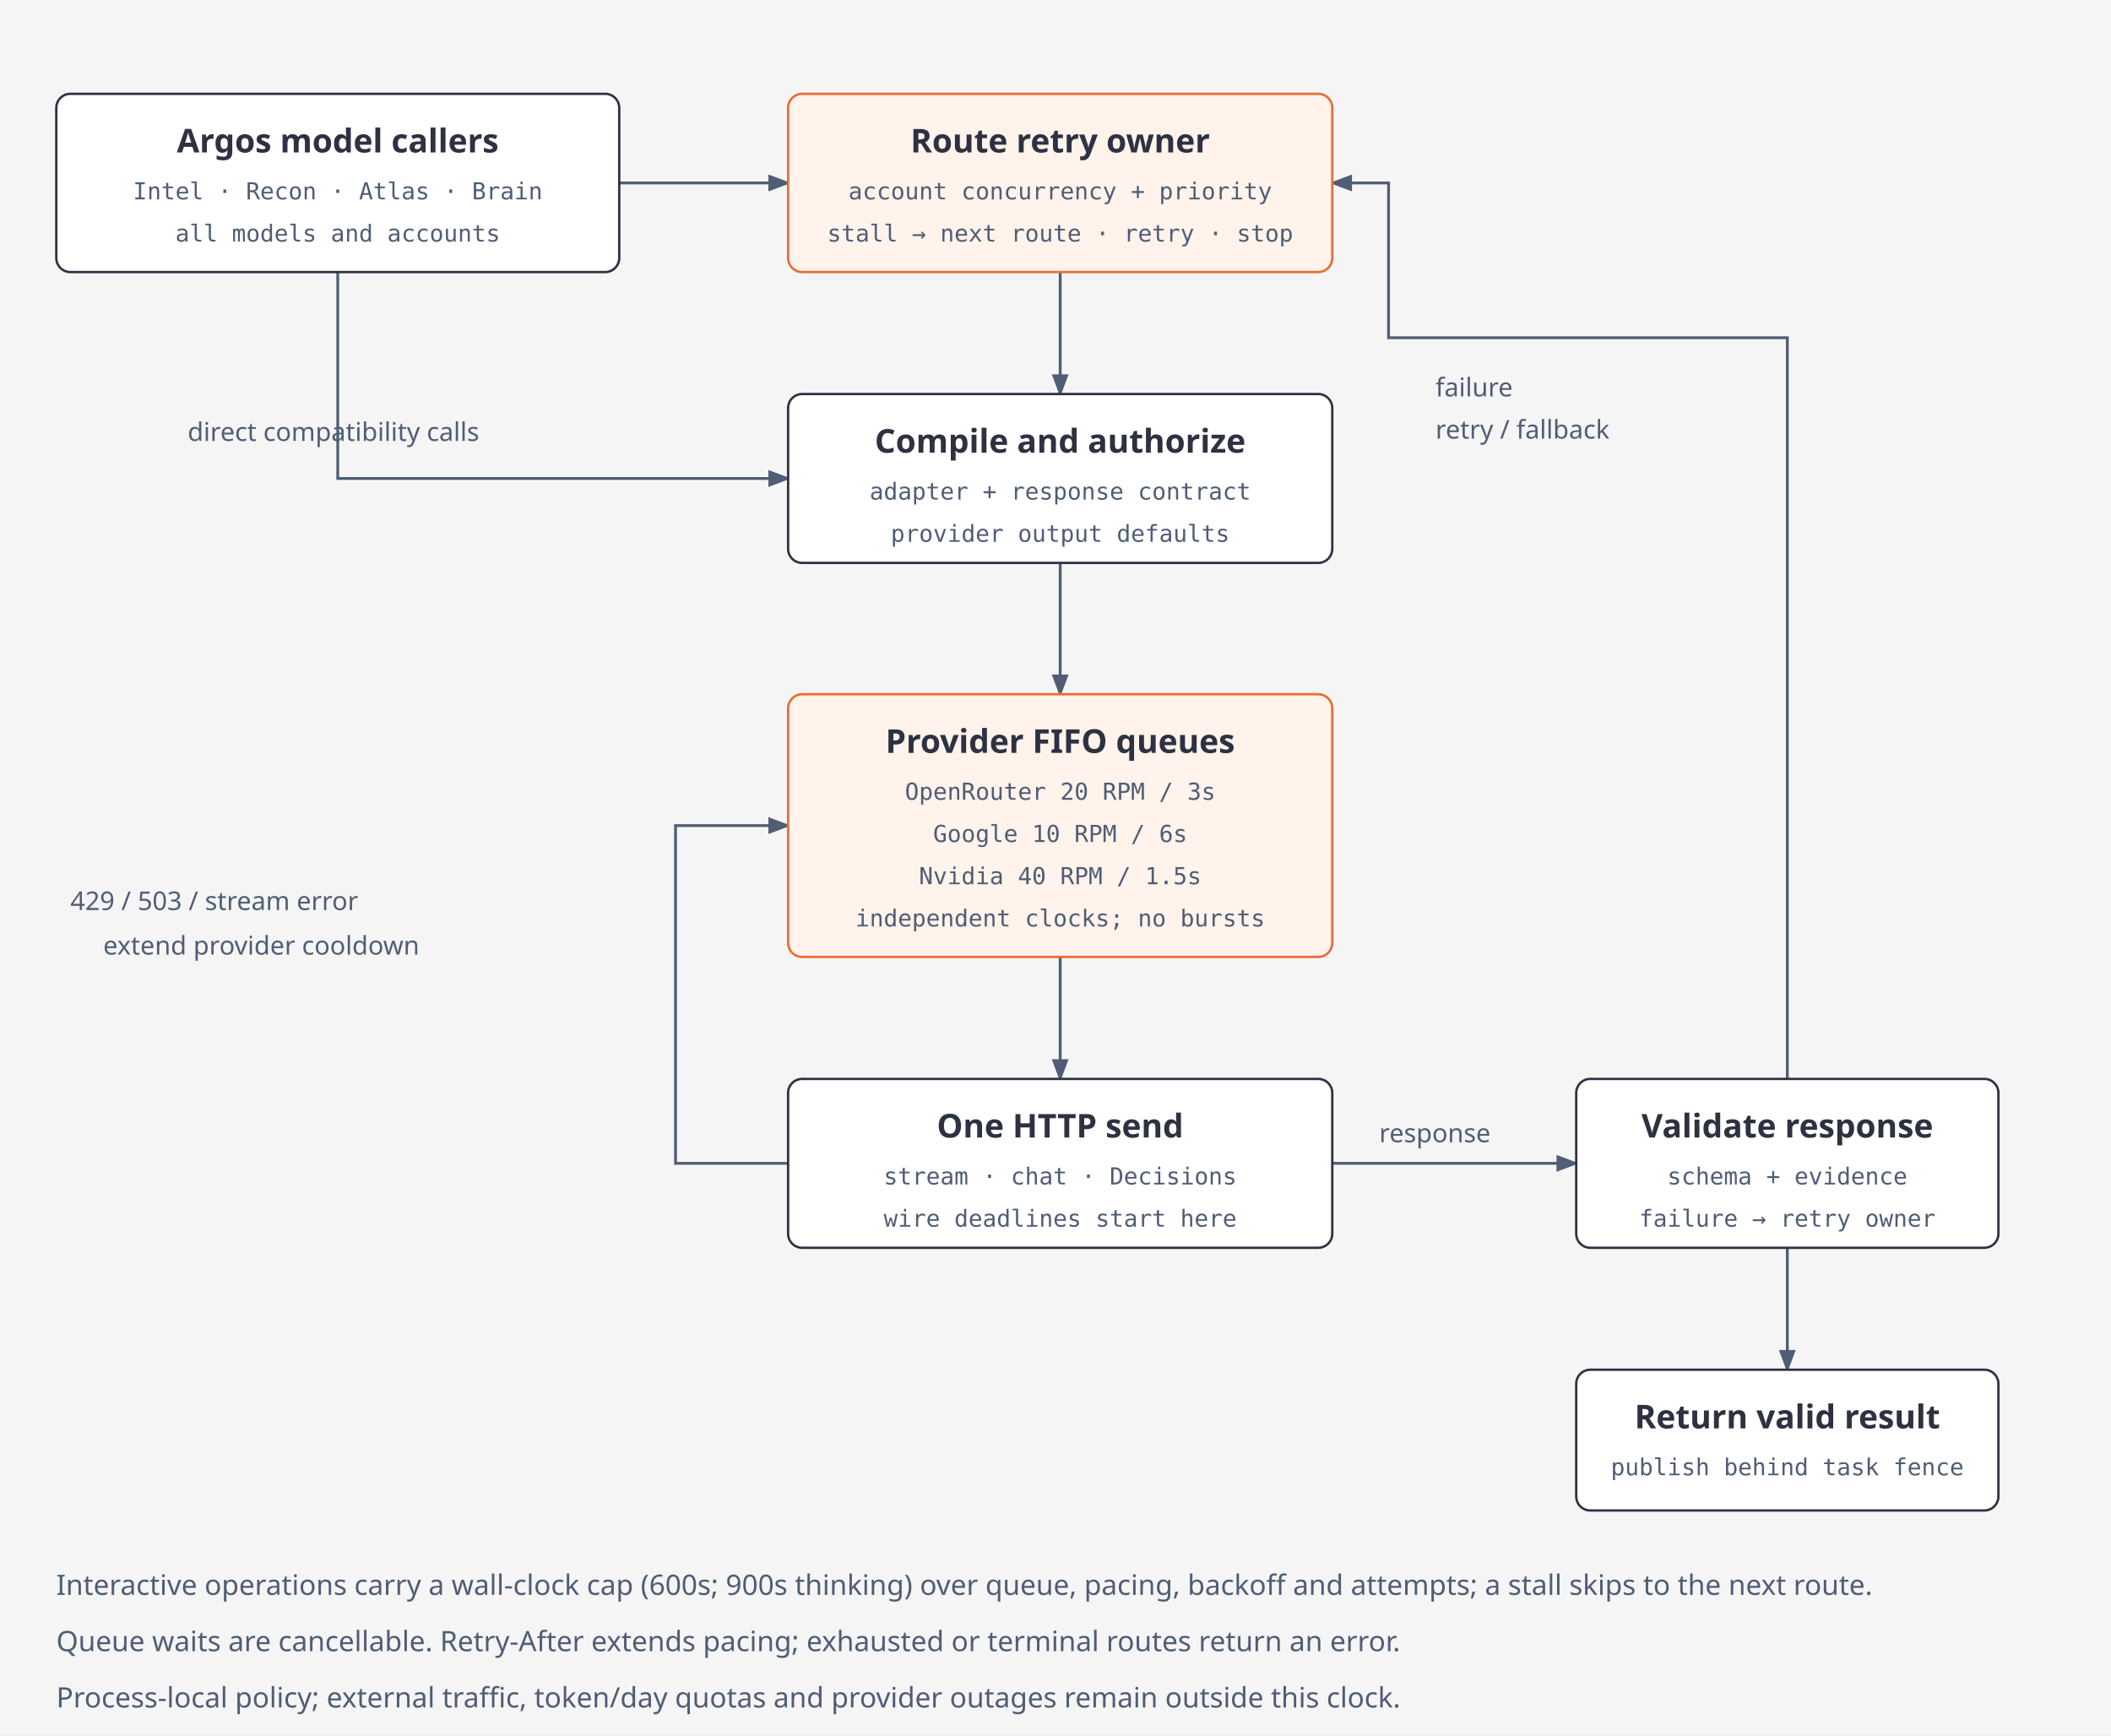
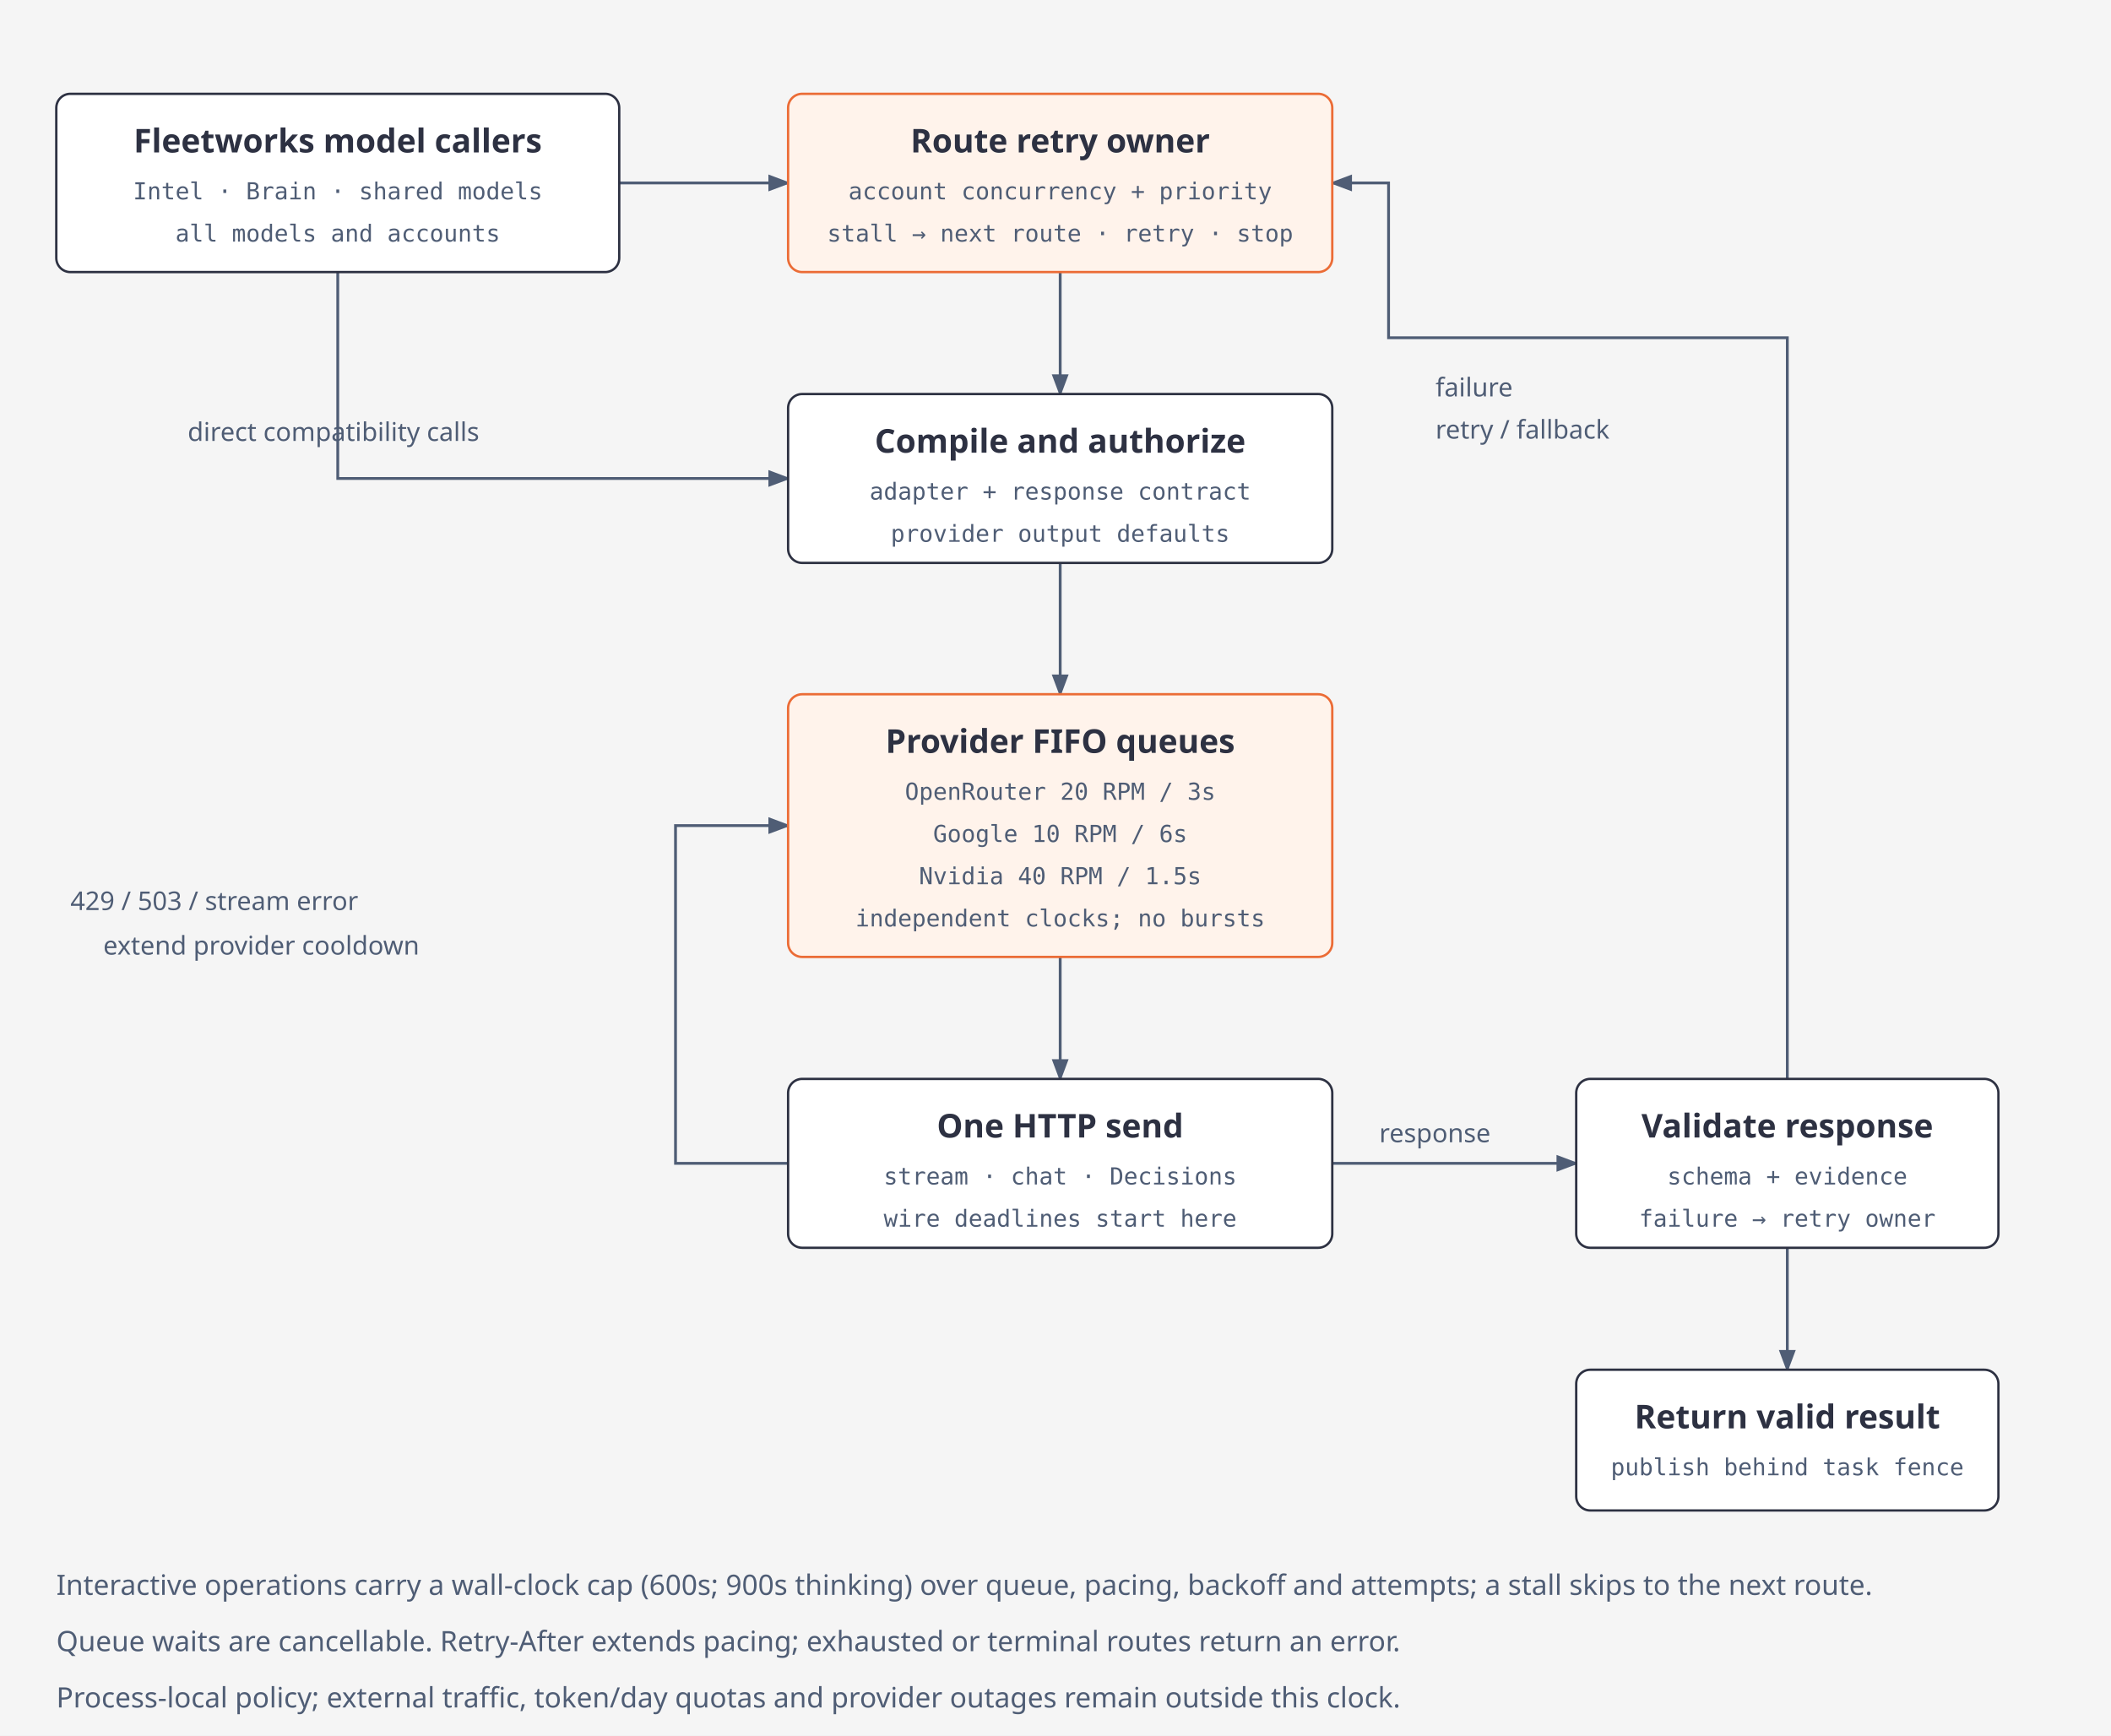
<svg xmlns="http://www.w3.org/2000/svg" role="img" aria-labelledby="model-request-scheduling-title model-request-scheduling-desc" viewBox="0 0 900 740">
  <defs>
    <marker id="arrow" markerWidth="8" markerHeight="6" refX="7" refY="3" orient="auto">
      <path d="M0 0L8 3L0 6Z" fill="#4f5d75" />
    </marker>
  </defs>
  <rect width="900" height="740" fill="#f5f5f5" />
  <g fill="none" stroke="#4f5d75" stroke-width="1.2" marker-end="url(#arrow)">
    <path d="M264 78H336" />
    <path d="M452 116V168" />
    <path d="M144 116V204H336" />
    <path d="M452 240V296" />
    <path d="M452 408V460" />
    <path d="M568 496H672" />
    <path d="M762 532V584" />
    <path d="M762 460V144H592V78H568" />
    <path d="M336 496H288V352H336" />
  </g>
  <rect x="24" y="40" width="240" height="76" rx="6" fill="#ffffff" stroke="#2d3142" />
-   <text x="144.0" y="65" text-anchor="middle" font-family="Geist,system-ui,sans-serif" font-size="14" font-weight="600" fill="#2d3142">Argos model callers</text>
-   <text x="144.0" y="85" text-anchor="middle" font-family="Geist Mono,ui-monospace,monospace" font-size="10" fill="#4f5d75">Intel · Recon · Atlas · Brain</text>
+   <text x="144.0" y="65" text-anchor="middle" font-family="Geist,system-ui,sans-serif" font-size="14" font-weight="600" fill="#2d3142">Fleetworks model callers</text>
+   <text x="144.0" y="85" text-anchor="middle" font-family="Geist Mono,ui-monospace,monospace" font-size="10" fill="#4f5d75">Intel · Brain · shared models</text>
  <text x="144.0" y="103" text-anchor="middle" font-family="Geist Mono,ui-monospace,monospace" font-size="10" fill="#4f5d75">all models and accounts</text>
  <rect x="336" y="40" width="232" height="76" rx="6" fill="#fff3eb" stroke="#eb6c36" />
  <text x="452.0" y="65" text-anchor="middle" font-family="Geist,system-ui,sans-serif" font-size="14" font-weight="600" fill="#2d3142">Route retry owner</text>
  <text x="452.0" y="85" text-anchor="middle" font-family="Geist Mono,ui-monospace,monospace" font-size="10" fill="#4f5d75">account concurrency + priority</text>
  <text x="452.0" y="103" text-anchor="middle" font-family="Geist Mono,ui-monospace,monospace" font-size="10" fill="#4f5d75">stall → next route · retry · stop</text>
  <rect x="336" y="168" width="232" height="72" rx="6" fill="#ffffff" stroke="#2d3142" />
  <text x="452.0" y="193" text-anchor="middle" font-family="Geist,system-ui,sans-serif" font-size="14" font-weight="600" fill="#2d3142">Compile and authorize</text>
  <text x="452.0" y="213" text-anchor="middle" font-family="Geist Mono,ui-monospace,monospace" font-size="10" fill="#4f5d75">adapter + response contract</text>
  <text x="452.0" y="231" text-anchor="middle" font-family="Geist Mono,ui-monospace,monospace" font-size="10" fill="#4f5d75">provider output defaults</text>
  <rect x="336" y="296" width="232" height="112" rx="6" fill="#fff3eb" stroke="#eb6c36" />
  <text x="452.0" y="321" text-anchor="middle" font-family="Geist,system-ui,sans-serif" font-size="14" font-weight="600" fill="#2d3142">Provider FIFO queues</text>
  <text x="452.0" y="341" text-anchor="middle" font-family="Geist Mono,ui-monospace,monospace" font-size="10" fill="#4f5d75">OpenRouter 20 RPM / 3s</text>
  <text x="452.0" y="359" text-anchor="middle" font-family="Geist Mono,ui-monospace,monospace" font-size="10" fill="#4f5d75">Google 10 RPM / 6s</text>
  <text x="452.0" y="377" text-anchor="middle" font-family="Geist Mono,ui-monospace,monospace" font-size="10" fill="#4f5d75">Nvidia 40 RPM / 1.5s</text>
  <text x="452.0" y="395" text-anchor="middle" font-family="Geist Mono,ui-monospace,monospace" font-size="10" fill="#4f5d75">independent clocks; no bursts</text>
  <rect x="336" y="460" width="232" height="72" rx="6" fill="#ffffff" stroke="#2d3142" />
  <text x="452.0" y="485" text-anchor="middle" font-family="Geist,system-ui,sans-serif" font-size="14" font-weight="600" fill="#2d3142">One HTTP send</text>
  <text x="452.0" y="505" text-anchor="middle" font-family="Geist Mono,ui-monospace,monospace" font-size="10" fill="#4f5d75">stream · chat · Decisions</text>
  <text x="452.0" y="523" text-anchor="middle" font-family="Geist Mono,ui-monospace,monospace" font-size="10" fill="#4f5d75">wire deadlines start here</text>
  <rect x="672" y="460" width="180" height="72" rx="6" fill="#ffffff" stroke="#2d3142" />
  <text x="762.0" y="485" text-anchor="middle" font-family="Geist,system-ui,sans-serif" font-size="14" font-weight="600" fill="#2d3142">Validate response</text>
  <text x="762.0" y="505" text-anchor="middle" font-family="Geist Mono,ui-monospace,monospace" font-size="10" fill="#4f5d75">schema + evidence</text>
  <text x="762.0" y="523" text-anchor="middle" font-family="Geist Mono,ui-monospace,monospace" font-size="10" fill="#4f5d75">failure → retry owner</text>
  <rect x="672" y="584" width="180" height="60" rx="6" fill="#ffffff" stroke="#2d3142" />
  <text x="762.0" y="609" text-anchor="middle" font-family="Geist,system-ui,sans-serif" font-size="14" font-weight="600" fill="#2d3142">Return valid result</text>
  <text x="762.0" y="629" text-anchor="middle" font-family="Geist Mono,ui-monospace,monospace" font-size="10" fill="#4f5d75">publish behind task fence</text>
  <text x="80" y="188" font-family="Geist,system-ui,sans-serif" font-size="11" fill="#4f5d75">direct compatibility calls</text>
  <text x="30" y="388" font-family="Geist,system-ui,sans-serif" font-size="11" fill="#4f5d75">429 / 503 / stream error</text>
  <text x="44" y="407" font-family="Geist,system-ui,sans-serif" font-size="11" fill="#4f5d75">extend provider cooldown</text>
  <text x="612" y="169" font-family="Geist,system-ui,sans-serif" font-size="11" fill="#4f5d75">failure</text>
  <text x="612" y="187" font-family="Geist,system-ui,sans-serif" font-size="11" fill="#4f5d75">retry / fallback</text>
  <text x="588" y="487" font-family="Geist,system-ui,sans-serif" font-size="11" fill="#4f5d75">response</text>
  <text x="24" y="704" font-family="Geist,system-ui,sans-serif" font-size="12" fill="#4f5d75">Queue waits are cancellable. Retry-After extends pacing; exhausted or terminal routes return an error.</text>
  <text x="24" y="680" font-family="Geist,system-ui,sans-serif" font-size="12" fill="#4f5d75">Interactive operations carry a wall-clock cap (600s; 900s thinking) over queue, pacing, backoff and attempts; a stall skips to the next route.</text>
  <text x="24" y="728" font-family="Geist,system-ui,sans-serif" font-size="12" fill="#4f5d75">Process-local policy; external traffic, token/day quotas and provider outages remain outside this clock.</text>
</svg>
